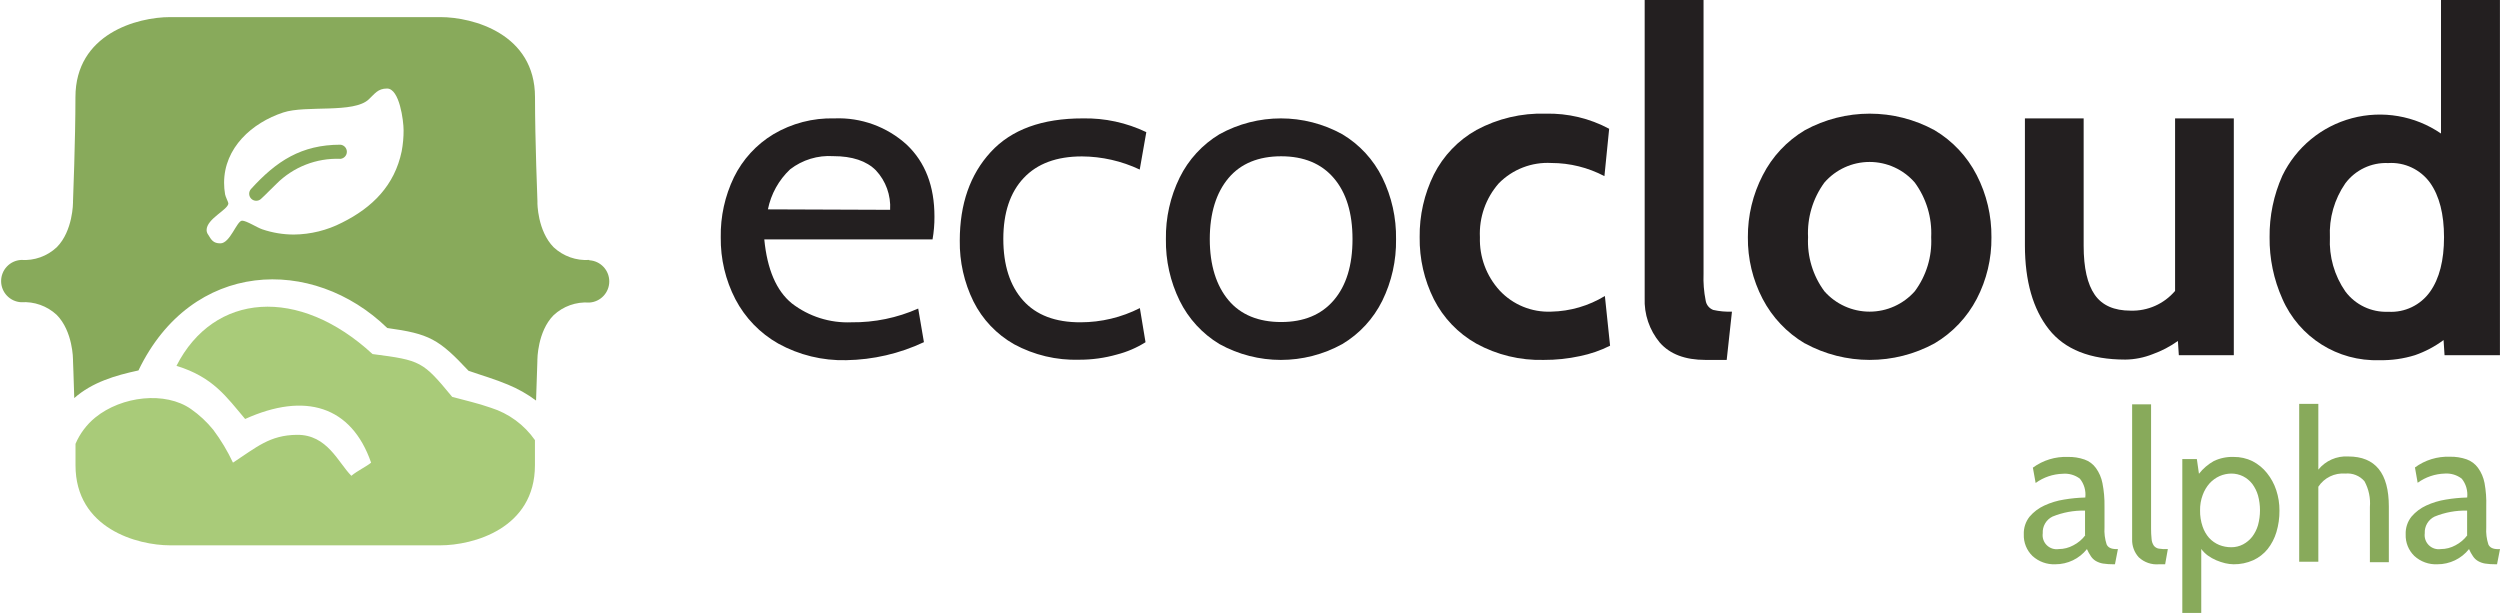
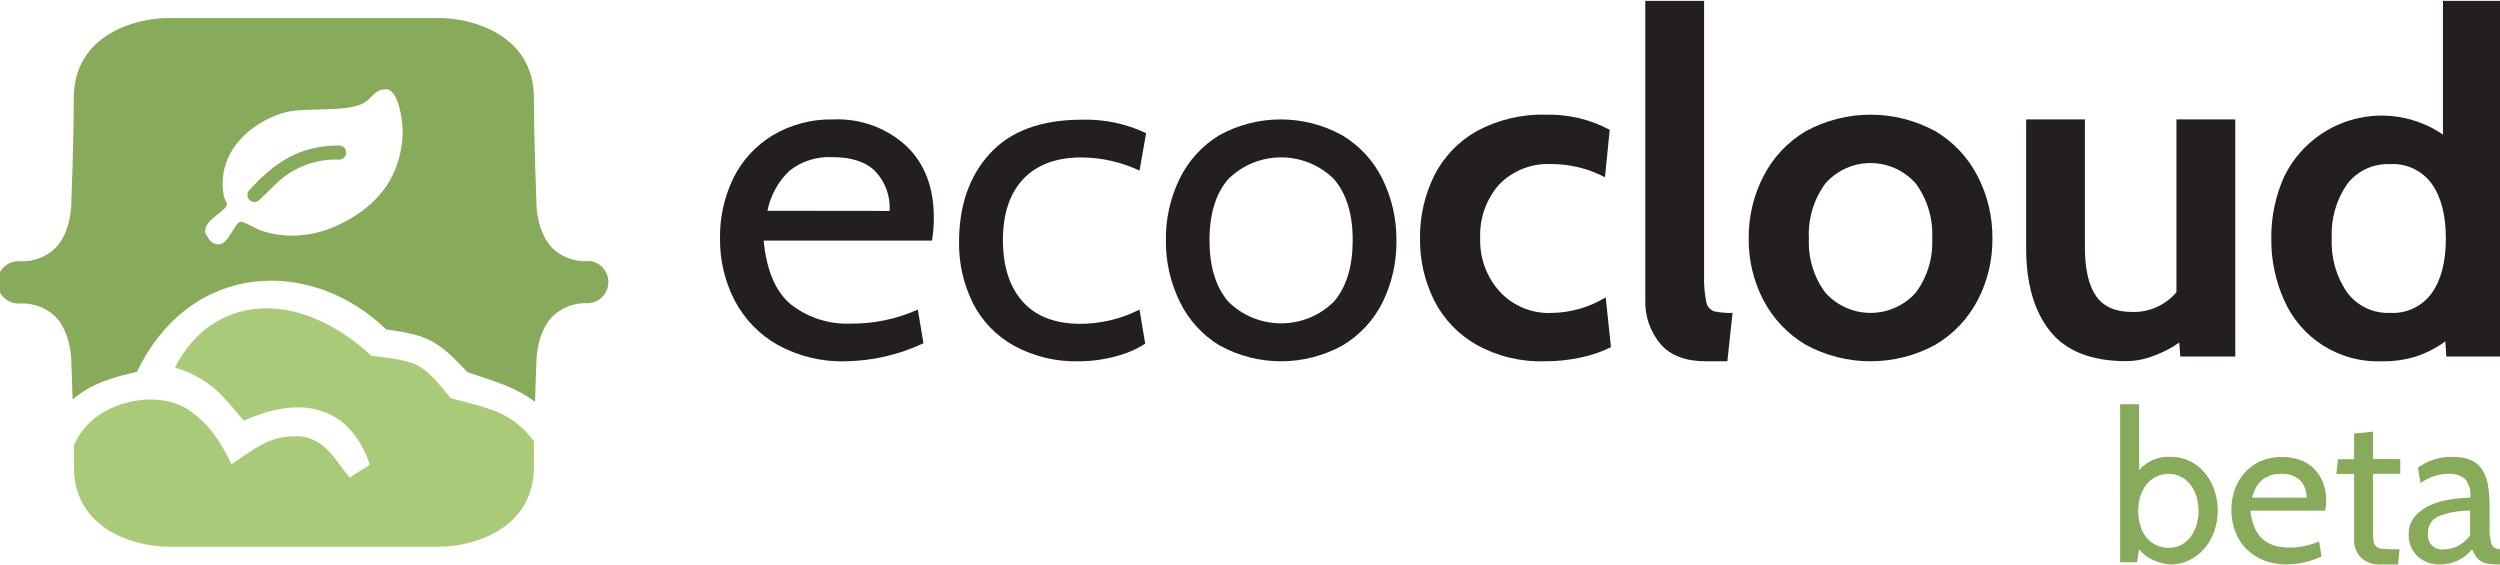
- <svg xmlns="http://www.w3.org/2000/svg" viewBox="0 0 380.09 93.21">
+ <svg xmlns="http://www.w3.org/2000/svg" id="Layer_1" data-name="Layer 1" viewBox="0 0 379.54 85.73">
  <defs>
    <style>.cls-1{fill:#88aa5b;}.cls-2{fill:#231f20;}.cls-3{fill:#a9cb79;}</style>
  </defs>
-   <g id="Layer_2" data-name="Layer 2">
-     <g id="Layer_1-2" data-name="Layer 1">
-       <path class="cls-1" d="M89.59,39.52a7.24,7.24,0,0,1-5.41-1.92c-2.48-2.51-2.48-6.77-2.47-6.8v-.19c0-.09-.37-9.27-.37-15.84,0-9.63-9.42-12.17-14.4-12.17H25.87c-5,0-14.4,2.54-14.4,12.17,0,6.56-.37,15.75-.37,15.84v.19s0,4.3-2.46,6.78a7.19,7.19,0,0,1-5.43,1.94,3.22,3.22,0,0,0,0,6.43,7.24,7.24,0,0,1,5.41,1.92c2.48,2.51,2.48,6.78,2.48,6.8v.2s.1,2.44.19,5.65c2.74-2.41,6.23-3.44,9.76-4.2,8.11-16.86,26.47-17.47,37.83-6.45,6.38.88,7.82,1.66,12.35,6.5,2,.7,4.07,1.29,6,2.11A19.47,19.47,0,0,1,81.5,60.9c.1-3.4.2-6,.2-6v-.19s0-4.29,2.45-6.77A7.19,7.19,0,0,1,89.59,46a3.22,3.22,0,0,0,0-6.43ZM61.07,23C60,28.16,56.65,31.54,52,33.85a16.37,16.37,0,0,1-7.33,1.81,15,15,0,0,1-4.78-.79c-.81-.27-2.41-1.32-3.08-1.32C36,33.55,35,37,33.5,37c-1.06,0-1.37-.52-1.83-1.29a1.25,1.25,0,0,1-.26-.73c0-1.74,3.31-3.1,3.31-4.07,0-.15-.44-1-.5-1.37a10.14,10.14,0,0,1-.15-1.74c0-5.33,4.23-9.13,9-10.7,3.43-1.14,10.73.18,13-2,.92-.85,1.37-1.64,2.78-1.64,1.89,0,2.51,4.91,2.51,6.33A16.86,16.86,0,0,1,61.07,23Z" />
-       <path class="cls-2" d="M118.33,52.24a16.58,16.58,0,0,1-6.52-6.74,19.91,19.91,0,0,1-2.23-9.43,20.21,20.21,0,0,1,2-9.11,15.76,15.76,0,0,1,6-6.55A17.28,17.28,0,0,1,126.86,18a15.39,15.39,0,0,1,11,4q4.22,4,4.21,10.94a19.39,19.39,0,0,1-.29,3.46H116.2q.66,6.84,4.18,9.72A13.88,13.88,0,0,0,129.45,49a24.31,24.31,0,0,0,10.15-2.09l.87,5.11a28.8,28.8,0,0,1-11.81,2.74A20.31,20.31,0,0,1,118.33,52.24Zm17-20.34a8.08,8.08,0,0,0-2.16-6q-2.16-2.16-6.48-2.16a9.71,9.71,0,0,0-6.56,2,11.47,11.47,0,0,0-3.38,6.09Z" />
-       <path class="cls-2" d="M154.18,52.34A15.39,15.39,0,0,1,148,45.83a20.29,20.29,0,0,1-2.08-9.25q0-8.35,4.71-13.47t14-5.11a21.38,21.38,0,0,1,9.65,2.09l-1,5.69a20.84,20.84,0,0,0-8.79-2q-5.76,0-8.85,3.28t-3.1,9.25q0,6,3,9.36T164.3,49a19.88,19.88,0,0,0,9-2.16l.86,5.19a15.29,15.29,0,0,1-4.35,1.87,20.7,20.7,0,0,1-5.73.79A19.51,19.51,0,0,1,154.18,52.34Z" />
-       <path class="cls-2" d="M185.4,52.31a15.9,15.9,0,0,1-6.05-6.59,20.51,20.51,0,0,1-2.09-9.36A20.51,20.51,0,0,1,179.35,27a15.9,15.9,0,0,1,6.05-6.59,19.3,19.3,0,0,1,18.68,0A15.84,15.84,0,0,1,210.16,27a20.51,20.51,0,0,1,2.09,9.36,20.51,20.51,0,0,1-2.09,9.36,15.84,15.84,0,0,1-6.08,6.59,19.3,19.3,0,0,1-18.68,0Zm17.38-6.66q2.85-3.32,2.85-9.29t-2.85-9.29c-1.89-2.21-4.57-3.31-8-3.31s-6.14,1.1-8,3.31-2.85,5.31-2.85,9.29,1,7.08,2.85,9.29,4.57,3.31,8,3.31S200.89,47.86,202.78,45.65Z" />
-       <path class="cls-2" d="M224.45,52.24A16.13,16.13,0,0,1,218,45.5a20.48,20.48,0,0,1-2.16-9.43A20.91,20.91,0,0,1,218,26.53a16.06,16.06,0,0,1,6.48-6.77A20.82,20.82,0,0,1,235,17.28a19.46,19.46,0,0,1,9.65,2.3l-.72,7.2a17.34,17.34,0,0,0-8.06-2,10.4,10.4,0,0,0-8,3.09A11.58,11.58,0,0,0,225,36.07a11.47,11.47,0,0,0,3,8.1,10.13,10.13,0,0,0,7.84,3.21A16.28,16.28,0,0,0,244,45l.79,7.56a18.39,18.39,0,0,1-4.57,1.58,25.29,25.29,0,0,1-5.51.58A20.2,20.2,0,0,1,224.45,52.24Z" />
-       <path class="cls-2" d="M252.35,52.09a10,10,0,0,1-2.3-6.8V0H259V41.62a17.26,17.26,0,0,0,.32,4.06,1.82,1.82,0,0,0,1.15,1.44,10.86,10.86,0,0,0,2.85.26l-.8,7.34h-3.24Q254.66,54.72,252.35,52.09Z" />
-       <path class="cls-2" d="M274.38,52.2a17,17,0,0,1-6.4-6.77,19.78,19.78,0,0,1-2.24-9.36A20.21,20.21,0,0,1,268,26.64a16.86,16.86,0,0,1,6.4-6.84,20.57,20.57,0,0,1,19.73,0,16.89,16.89,0,0,1,6.41,6.84,20.2,20.2,0,0,1,2.23,9.43,19.78,19.78,0,0,1-2.23,9.36,17,17,0,0,1-6.41,6.77,20.57,20.57,0,0,1-19.73,0Zm16.74-7.92a12.7,12.7,0,0,0,2.49-8.21,13,13,0,0,0-2.49-8.31,9.1,9.1,0,0,0-13.75,0,13,13,0,0,0-2.48,8.31,12.76,12.76,0,0,0,2.48,8.21,9.17,9.17,0,0,0,13.75,0Z" />
-       <path class="cls-2" d="M339.62,18V54h-8.36l-.14-2.16a15.78,15.78,0,0,1-3.82,2,11.67,11.67,0,0,1-4.17.83q-8,0-11.63-4.61t-3.64-12.74V18h8.93V37.37c0,3.36.57,5.84,1.69,7.45s2.94,2.41,5.44,2.41a8.52,8.52,0,0,0,6.77-3V18Z" />
-       <path class="cls-2" d="M380.08,0V54h-8.42l-.15-2.3A16.14,16.14,0,0,1,367.16,54a16.93,16.93,0,0,1-5.37.76A15.53,15.53,0,0,1,347,45.43a22.3,22.3,0,0,1-1.94-9.36A22.3,22.3,0,0,1,347,26.71a16.46,16.46,0,0,1,24.12-6.41V0ZM369.46,44.35q2.12-3,2.12-8.28t-2.12-8.28a7.29,7.29,0,0,0-6.37-3,7.71,7.71,0,0,0-6.52,3.09,13.29,13.29,0,0,0-2.34,8.21,13.27,13.27,0,0,0,2.34,8.21,7.72,7.72,0,0,0,6.52,3.1A7.27,7.27,0,0,0,369.46,44.35Z" />
-       <path class="cls-3" d="M45.15,66.11C41,66.15,39,68,35.42,70.34a28.42,28.42,0,0,0-3-5,16.6,16.6,0,0,0-3.37-3.14c-3.9-2.74-10.53-2-14.57,1.28a10.47,10.47,0,0,0-3,4c0,1.12,0,2.22,0,3.26,0,9.63,9.42,12.17,14.4,12.17H66.93c5,0,14.4-2.54,14.4-12.17,0-1.21,0-2.51,0-3.83A12.9,12.9,0,0,0,74.64,62c-2-.71-4.08-1.16-5.89-1.66-4.47-5.41-4.75-5.56-12.11-6.51C45.4,43.47,32.51,44.48,26.83,55.62c5.59,1.72,7.59,4.72,10.44,8.08,9.1-4.12,16.16-2,19.15,6.64-.65.56-2.12,1.25-3,2C51.42,70.34,49.77,66.06,45.15,66.11Z" />
-       <path class="cls-1" d="M51.76,22c-5.93,0-9.74,2.48-13.61,6.75a1.07,1.07,0,0,0,1.51,1.51c.82-.74,1.55-1.54,2.36-2.3a13,13,0,0,1,9.74-3.81,1.08,1.08,0,0,0,0-2.15Z" />
-       <path class="cls-1" d="M322,83.48l-.45,2.31h-.22a10,10,0,0,1-1.6-.11,3.25,3.25,0,0,1-1.09-.39,2.34,2.34,0,0,1-.75-.72,7.2,7.2,0,0,1-.6-1.09,6.1,6.1,0,0,1-4.8,2.31A4.84,4.84,0,0,1,309,84.52a4.35,4.35,0,0,1-1.31-3.28,4.07,4.07,0,0,1,.88-2.69,6.5,6.5,0,0,1,2.24-1.69,11.28,11.28,0,0,1,3-.91,22.74,22.74,0,0,1,3.23-.31,3.83,3.83,0,0,0-.82-2.86,3.77,3.77,0,0,0-2.61-.75,7.36,7.36,0,0,0-4.12,1.4l-.42-2.33a8.42,8.42,0,0,1,5.31-1.63,7.17,7.17,0,0,1,2.56.4,3.6,3.6,0,0,1,1.71,1.28,5.76,5.76,0,0,1,1,2.32,16.78,16.78,0,0,1,.31,3.52v3.2a6.94,6.94,0,0,0,.32,2.57q.31.72,1.47.72Zm-5-2.11V77.63a12.33,12.33,0,0,0-4.95.91,2.66,2.66,0,0,0-1.48,2.54,2.13,2.13,0,0,0,2.43,2.4,4.64,4.64,0,0,0,2.22-.57A5.3,5.3,0,0,0,317.05,81.37Z" />
-       <path class="cls-1" d="M329.59,83.48l-.41,2.31h-.93a4,4,0,0,1-3.09-1.07,3.89,3.89,0,0,1-1-2.71V61.47h2.88V80.35a13.72,13.72,0,0,0,.08,1.61,2,2,0,0,0,.34,1,1.2,1.2,0,0,0,.75.45A6.18,6.18,0,0,0,329.59,83.48Z" />
-       <path class="cls-1" d="M339.58,85.79a6,6,0,0,1-1.27-.16,8.66,8.66,0,0,1-1.36-.45,6.75,6.75,0,0,1-1.28-.72,4.54,4.54,0,0,1-1-1v9.73h-2.88V69.79H334l.32,2.24a7.57,7.57,0,0,1,2.27-1.94,6.5,6.5,0,0,1,3-.62,6.35,6.35,0,0,1,2.88.65,6.78,6.78,0,0,1,2.19,1.8,8.26,8.26,0,0,1,1.41,2.6,9.69,9.69,0,0,1,.49,3.11,11,11,0,0,1-.46,3.26,7.75,7.75,0,0,1-1.34,2.59,6.07,6.07,0,0,1-2.2,1.7A7.11,7.11,0,0,1,339.58,85.79ZM339.26,72a4.51,4.51,0,0,0-1.8.38,4.66,4.66,0,0,0-1.52,1.1,5.5,5.5,0,0,0-1.05,1.77,6.4,6.4,0,0,0-.4,2.35,7.15,7.15,0,0,0,.38,2.44,5.12,5.12,0,0,0,1,1.75,4.4,4.4,0,0,0,1.52,1.06,4.92,4.92,0,0,0,1.83.35,3.86,3.86,0,0,0,1.8-.43,4.38,4.38,0,0,0,1.4-1.17,5.48,5.48,0,0,0,.88-1.76,8.62,8.62,0,0,0,0-4.51,5.54,5.54,0,0,0-.88-1.77,4.2,4.2,0,0,0-1.4-1.15A4,4,0,0,0,339.26,72Z" />
-       <path class="cls-1" d="M363.19,85.47h-2.88V77.08a6.94,6.94,0,0,0-.83-3.92A3.41,3.41,0,0,0,356.57,72a4.47,4.47,0,0,0-4.1,2v11.4h-2.91v-24h2.91v10a5.43,5.43,0,0,1,4.55-2q6.17,0,6.17,7.61Z" />
-       <path class="cls-1" d="M380.09,83.48l-.45,2.31h-.22a10.15,10.15,0,0,1-1.61-.11,3.28,3.28,0,0,1-1.08-.39,2.34,2.34,0,0,1-.75-.72,6.42,6.42,0,0,1-.6-1.09,6.1,6.1,0,0,1-4.8,2.31,4.84,4.84,0,0,1-3.52-1.27,4.35,4.35,0,0,1-1.31-3.28,4.07,4.07,0,0,1,.88-2.69,6.5,6.5,0,0,1,2.24-1.69,11.28,11.28,0,0,1,3-.91,22.74,22.74,0,0,1,3.23-.31,3.87,3.87,0,0,0-.82-2.86A3.77,3.77,0,0,0,371.7,72a7.42,7.42,0,0,0-4.13,1.4l-.41-2.33a8.42,8.42,0,0,1,5.31-1.63,7.17,7.17,0,0,1,2.56.4,3.65,3.65,0,0,1,1.71,1.28,5.76,5.76,0,0,1,1,2.32A16.78,16.78,0,0,1,378,77v3.2a6.94,6.94,0,0,0,.32,2.57q.32.72,1.47.72Zm-5-2.11V77.63a12.3,12.3,0,0,0-4.95.91,2.67,2.67,0,0,0-1.49,2.54,2.14,2.14,0,0,0,2.44,2.4,4.64,4.64,0,0,0,2.22-.57A5.3,5.3,0,0,0,375.13,81.37Z" />
-     </g>
-   </g>
+   <path class="cls-1" d="M89.32,39.65a7.22,7.22,0,0,1-5.4-1.92c-2.49-2.51-2.48-6.77-2.48-6.8v-.19c0-.09-.38-9.27-.38-15.85,0-9.62-9.42-12.16-14.4-12.16H25.6c-5,0-14.4,2.54-14.4,12.16,0,6.57-.37,15.76-.37,15.85v.19s0,4.3-2.46,6.77A7.18,7.18,0,0,1,3,39.65a3.22,3.22,0,1,0,0,6.43A7.22,7.22,0,0,1,8.35,48c2.49,2.51,2.48,6.78,2.48,6.8V55s.1,2.45.19,5.66c2.74-2.42,6.24-3.44,9.77-4.2C28.89,39.58,47.25,39,58.61,50c6.38.89,7.82,1.66,12.36,6.5,2,.7,4.06,1.3,6,2.11A19.1,19.1,0,0,1,81.23,61c.1-3.4.2-6,.21-6V54.8s0-4.3,2.45-6.77a7.21,7.21,0,0,1,5.43-2,3.22,3.22,0,0,0,0-6.43ZM60.8,23.08c-1.07,5.2-4.42,8.59-9.07,10.9a16.54,16.54,0,0,1-7.34,1.8A15,15,0,0,1,39.61,35c-.81-.27-2.41-1.33-3.08-1.33-.84,0-1.84,3.42-3.3,3.42-1,0-1.37-.52-1.82-1.29a1.2,1.2,0,0,1-.27-.74c0-1.74,3.31-3.09,3.31-4.06,0-.15-.43-1-.5-1.38a10.05,10.05,0,0,1-.15-1.74c0-5.32,4.23-9.12,9-10.69,3.43-1.14,10.73.18,13.05-2,.92-.85,1.38-1.64,2.78-1.64,1.89,0,2.51,4.91,2.51,6.33A16.1,16.1,0,0,1,60.8,23.08Z" />
+   <path class="cls-2" d="M118.06,52.36a16.55,16.55,0,0,1-6.52-6.73,20,20,0,0,1-2.23-9.43,20.34,20.34,0,0,1,2-9.11,15.76,15.76,0,0,1,6-6.55,17.3,17.3,0,0,1,9.25-2.41,15.39,15.39,0,0,1,11,4q4.22,4,4.21,10.94a20.46,20.46,0,0,1-.28,3.46H115.94q.65,6.84,4.17,9.72a13.88,13.88,0,0,0,9.07,2.88A24.39,24.39,0,0,0,139.34,47l.86,5.11a28.8,28.8,0,0,1-11.81,2.74A20.24,20.24,0,0,1,118.06,52.36Zm17-20.34a8.07,8.07,0,0,0-2.16-6q-2.16-2.16-6.48-2.16a9.66,9.66,0,0,0-6.55,2.05A11.42,11.42,0,0,0,116.51,32Z" />
+   <path class="cls-2" d="M153.91,52.47A15.3,15.3,0,0,1,147.69,46a20.18,20.18,0,0,1-2.09-9.26q0-8.34,4.71-13.46t14-5.11A21.22,21.22,0,0,1,174,20.22l-1,5.68a21,21,0,0,0-8.78-2q-5.77,0-8.86,3.27t-3.1,9.26q0,6,3,9.36T164,49.16A19.88,19.88,0,0,0,173,47l.86,5.18a15.15,15.15,0,0,1-4.35,1.88,21.08,21.08,0,0,1-5.73.79A19.51,19.51,0,0,1,153.91,52.47Z" />
+   <path class="cls-2" d="M185.13,52.44a15.9,15.9,0,0,1-6-6.59A20.7,20.7,0,0,1,177,36.49a20.64,20.64,0,0,1,2.09-9.36,15.84,15.84,0,0,1,6-6.59,19.3,19.3,0,0,1,18.68,0,15.81,15.81,0,0,1,6.09,6.59A20.64,20.64,0,0,1,212,36.49a20.7,20.7,0,0,1-2.08,9.36,15.87,15.87,0,0,1-6.09,6.59,19.3,19.3,0,0,1-18.68,0Zm17.39-6.66q2.83-3.31,2.84-9.29t-2.84-9.29a11.4,11.4,0,0,0-16.06,0q-2.85,3.32-2.84,9.29t2.84,9.29a11.4,11.4,0,0,0,16.06,0Z" />
+   <path class="cls-2" d="M224.19,52.36a16.07,16.07,0,0,1-6.45-6.73,20.48,20.48,0,0,1-2.16-9.43,20.91,20.91,0,0,1,2.16-9.54,16,16,0,0,1,6.48-6.77,20.85,20.85,0,0,1,10.51-2.48,19.43,19.43,0,0,1,9.65,2.3l-.72,7.2a17.34,17.34,0,0,0-8.06-2,10.38,10.38,0,0,0-8,3.09,11.58,11.58,0,0,0-2.88,8.21,11.49,11.49,0,0,0,3,8.1,10.14,10.14,0,0,0,7.85,3.2,16.26,16.26,0,0,0,8.2-2.37l.8,7.56A18.48,18.48,0,0,1,240,54.27a25.2,25.2,0,0,1-5.5.58A20,20,0,0,1,224.19,52.36Z" />
+   <path class="cls-2" d="M252.08,52.22a10,10,0,0,1-2.3-6.8V.13h8.93V41.74a17.93,17.93,0,0,0,.32,4.07,1.86,1.86,0,0,0,1.15,1.44,11,11,0,0,0,2.85.25l-.79,7.35H259C255.92,54.85,253.62,54,252.08,52.22Z" />
+   <path class="cls-2" d="M274.12,52.33a17,17,0,0,1-6.41-6.77,19.78,19.78,0,0,1-2.23-9.36,20.2,20.2,0,0,1,2.23-9.43,16.89,16.89,0,0,1,6.41-6.84,20.55,20.55,0,0,1,19.72,0,16.89,16.89,0,0,1,6.41,6.84,20.2,20.2,0,0,1,2.23,9.43,19.78,19.78,0,0,1-2.23,9.36,17,17,0,0,1-6.41,6.77,20.55,20.55,0,0,1-19.72,0Zm16.74-7.92a12.78,12.78,0,0,0,2.48-8.21,13,13,0,0,0-2.48-8.32,9.13,9.13,0,0,0-13.76,0,13,13,0,0,0-2.48,8.32,12.78,12.78,0,0,0,2.48,8.21,9.2,9.2,0,0,0,13.76,0Z" />
+   <path class="cls-2" d="M339.35,18.13v36H331L330.85,52A16.05,16.05,0,0,1,327,54a11.72,11.72,0,0,1-4.18.83q-8,0-11.63-4.61T307.6,37.5V18.13h8.92V37.5q0,5,1.7,7.45c1.12,1.61,2.94,2.41,5.43,2.41a8.5,8.5,0,0,0,6.77-3V18.13Z" />
+   <path class="cls-2" d="M379.81.13v54h-8.42l-.15-2.31a15.9,15.9,0,0,1-4.35,2.27,16.84,16.84,0,0,1-5.37.76,15.53,15.53,0,0,1-14.76-9.29,22.3,22.3,0,0,1-1.94-9.36,22.3,22.3,0,0,1,1.94-9.36,16.46,16.46,0,0,1,24.12-6.41V.13ZM369.19,44.48q2.13-3,2.13-8.28t-2.13-8.28a7.25,7.25,0,0,0-6.37-3A7.71,7.71,0,0,0,356.3,28,13.29,13.29,0,0,0,354,36.2a13.29,13.29,0,0,0,2.34,8.21,7.71,7.71,0,0,0,6.52,3.09A7.25,7.25,0,0,0,369.19,44.48Z" />
+   <path class="cls-3" d="M44.89,66.23c-4.16,0-6.15,1.89-9.74,4.24a28.42,28.42,0,0,0-3-5,16.34,16.34,0,0,0-3.37-3.14c-3.89-2.74-10.52-2-14.56,1.28a10.28,10.28,0,0,0-3,4c0,1.12,0,2.22,0,3.26C11.2,80.46,20.62,83,25.6,83H66.66c5,0,14.4-2.55,14.4-12.17,0-1.21,0-2.51,0-3.83a13,13,0,0,0-6.73-4.89c-2-.71-4.07-1.15-5.89-1.65C64,55.06,63.73,54.91,56.37,54c-11.24-10.35-24.13-9.34-29.81,1.8,5.59,1.72,7.59,4.72,10.45,8.07,9.09-4.11,16.16-2,19.14,6.65-.65.56-2.12,1.25-3,2C51.15,70.47,49.5,66.19,44.89,66.23Z" />
+   <path class="cls-1" d="M51.49,22.09c-5.92,0-9.74,2.48-13.61,6.75a1,1,0,0,0-.31.75,1.06,1.06,0,0,0,1.82.75c.82-.73,1.56-1.54,2.36-2.29a13,13,0,0,1,9.74-3.82,1.07,1.07,0,1,0,0-2.14Z" />
+   <path class="cls-1" d="M329.6,85.69a5.29,5.29,0,0,1-1.25-.16,7,7,0,0,1-1.34-.45,6,6,0,0,1-1.26-.72,3.93,3.93,0,0,1-1-1l-.32,2h-2.56v-24h2.88v10a5.93,5.93,0,0,1,4.86-2,6.29,6.29,0,0,1,2.88.66,6.92,6.92,0,0,1,2.24,1.77,8.27,8.27,0,0,1,1.44,2.61,9.59,9.59,0,0,1,.52,3.12,9.34,9.34,0,0,1-.55,3.19,8.19,8.19,0,0,1-1.5,2.59,7.1,7.1,0,0,1-2.26,1.74A6.19,6.19,0,0,1,329.6,85.69Zm-.32-13.76a4.46,4.46,0,0,0-1.77.37A4.19,4.19,0,0,0,326,73.39a5.52,5.52,0,0,0-1,1.76,7,7,0,0,0-.38,2.38A7.22,7.22,0,0,0,325,80a4.92,4.92,0,0,0,1,1.76,4.16,4.16,0,0,0,1.49,1.06,4.6,4.6,0,0,0,1.81.35,3.88,3.88,0,0,0,1.86-.45,4.29,4.29,0,0,0,1.41-1.21,5.88,5.88,0,0,0,.89-1.79,7.31,7.31,0,0,0,.32-2.15,7.52,7.52,0,0,0-.32-2.21,5.49,5.49,0,0,0-.91-1.77,4.49,4.49,0,0,0-1.42-1.19A4,4,0,0,0,329.28,71.93Z" />
+   <path class="cls-1" d="M353,77.53H341.66c.35,3.74,2.31,5.6,5.89,5.6a11.12,11.12,0,0,0,4.52-.93l.38,2.28a13.18,13.18,0,0,1-5.25,1.21,9.42,9.42,0,0,1-3.57-.64A7.87,7.87,0,0,1,341,83.31a7.46,7.46,0,0,1-1.66-2.63,9,9,0,0,1-.58-3.27,8.87,8.87,0,0,1,.55-3.17,7.61,7.61,0,0,1,1.53-2.55A7.12,7.12,0,0,1,343.22,70a7.78,7.78,0,0,1,3.18-.63,8.05,8.05,0,0,1,2.75.45,5.92,5.92,0,0,1,2.13,1.31,6.09,6.09,0,0,1,1.38,2.1,7.35,7.35,0,0,1,.49,2.77A7.52,7.52,0,0,1,353,77.53Zm-6.68-5.6q-3.49,0-4.42,3.62h8.26a3.58,3.58,0,0,0-1-2.67A4,4,0,0,0,346.34,71.93Z" />
+   <path class="cls-1" d="M364.29,83.39l-.22,2.3h-2.6a4,4,0,0,1-3.08-1.09,3.72,3.72,0,0,1-1-2.65v-10h-2.69l.25-2.24h2.44V65.82l2.88-.29v4.16h4.13v2.24h-4.13v8.26c0,.75,0,1.33.06,1.76a1.32,1.32,0,0,0,1.34,1.36,18,18,0,0,0,1.89.08Z" />
+   <path class="cls-1" d="M380,83.39l-.45,2.3h-.22a9,9,0,0,1-1.6-.11,3,3,0,0,1-1.09-.38,2.34,2.34,0,0,1-.75-.72,7.23,7.23,0,0,1-.59-1.09,6.15,6.15,0,0,1-4.8,2.3A4.85,4.85,0,0,1,367,84.43a4.34,4.34,0,0,1-1.32-3.28,4,4,0,0,1,.89-2.69,6.49,6.49,0,0,1,2.23-1.7,11.65,11.65,0,0,1,3-.91,23,23,0,0,1,3.23-.3,3.9,3.9,0,0,0-.81-2.87,3.8,3.8,0,0,0-2.61-.75,7.33,7.33,0,0,0-4.13,1.41L367.07,71a8.49,8.49,0,0,1,5.32-1.63,7.34,7.34,0,0,1,2.55.4,3.81,3.81,0,0,1,1.72,1.28,6.12,6.12,0,0,1,1,2.32,17.62,17.62,0,0,1,.3,3.52v3.2a7.19,7.19,0,0,0,.32,2.58q.31.72,1.47.72Zm-5-2.11V77.53a12.46,12.46,0,0,0-4.94.91A2.69,2.69,0,0,0,368.61,81a2.13,2.13,0,0,0,2.43,2.4,4.61,4.61,0,0,0,2.23-.58A5.23,5.23,0,0,0,375,81.28Z" />
</svg>
